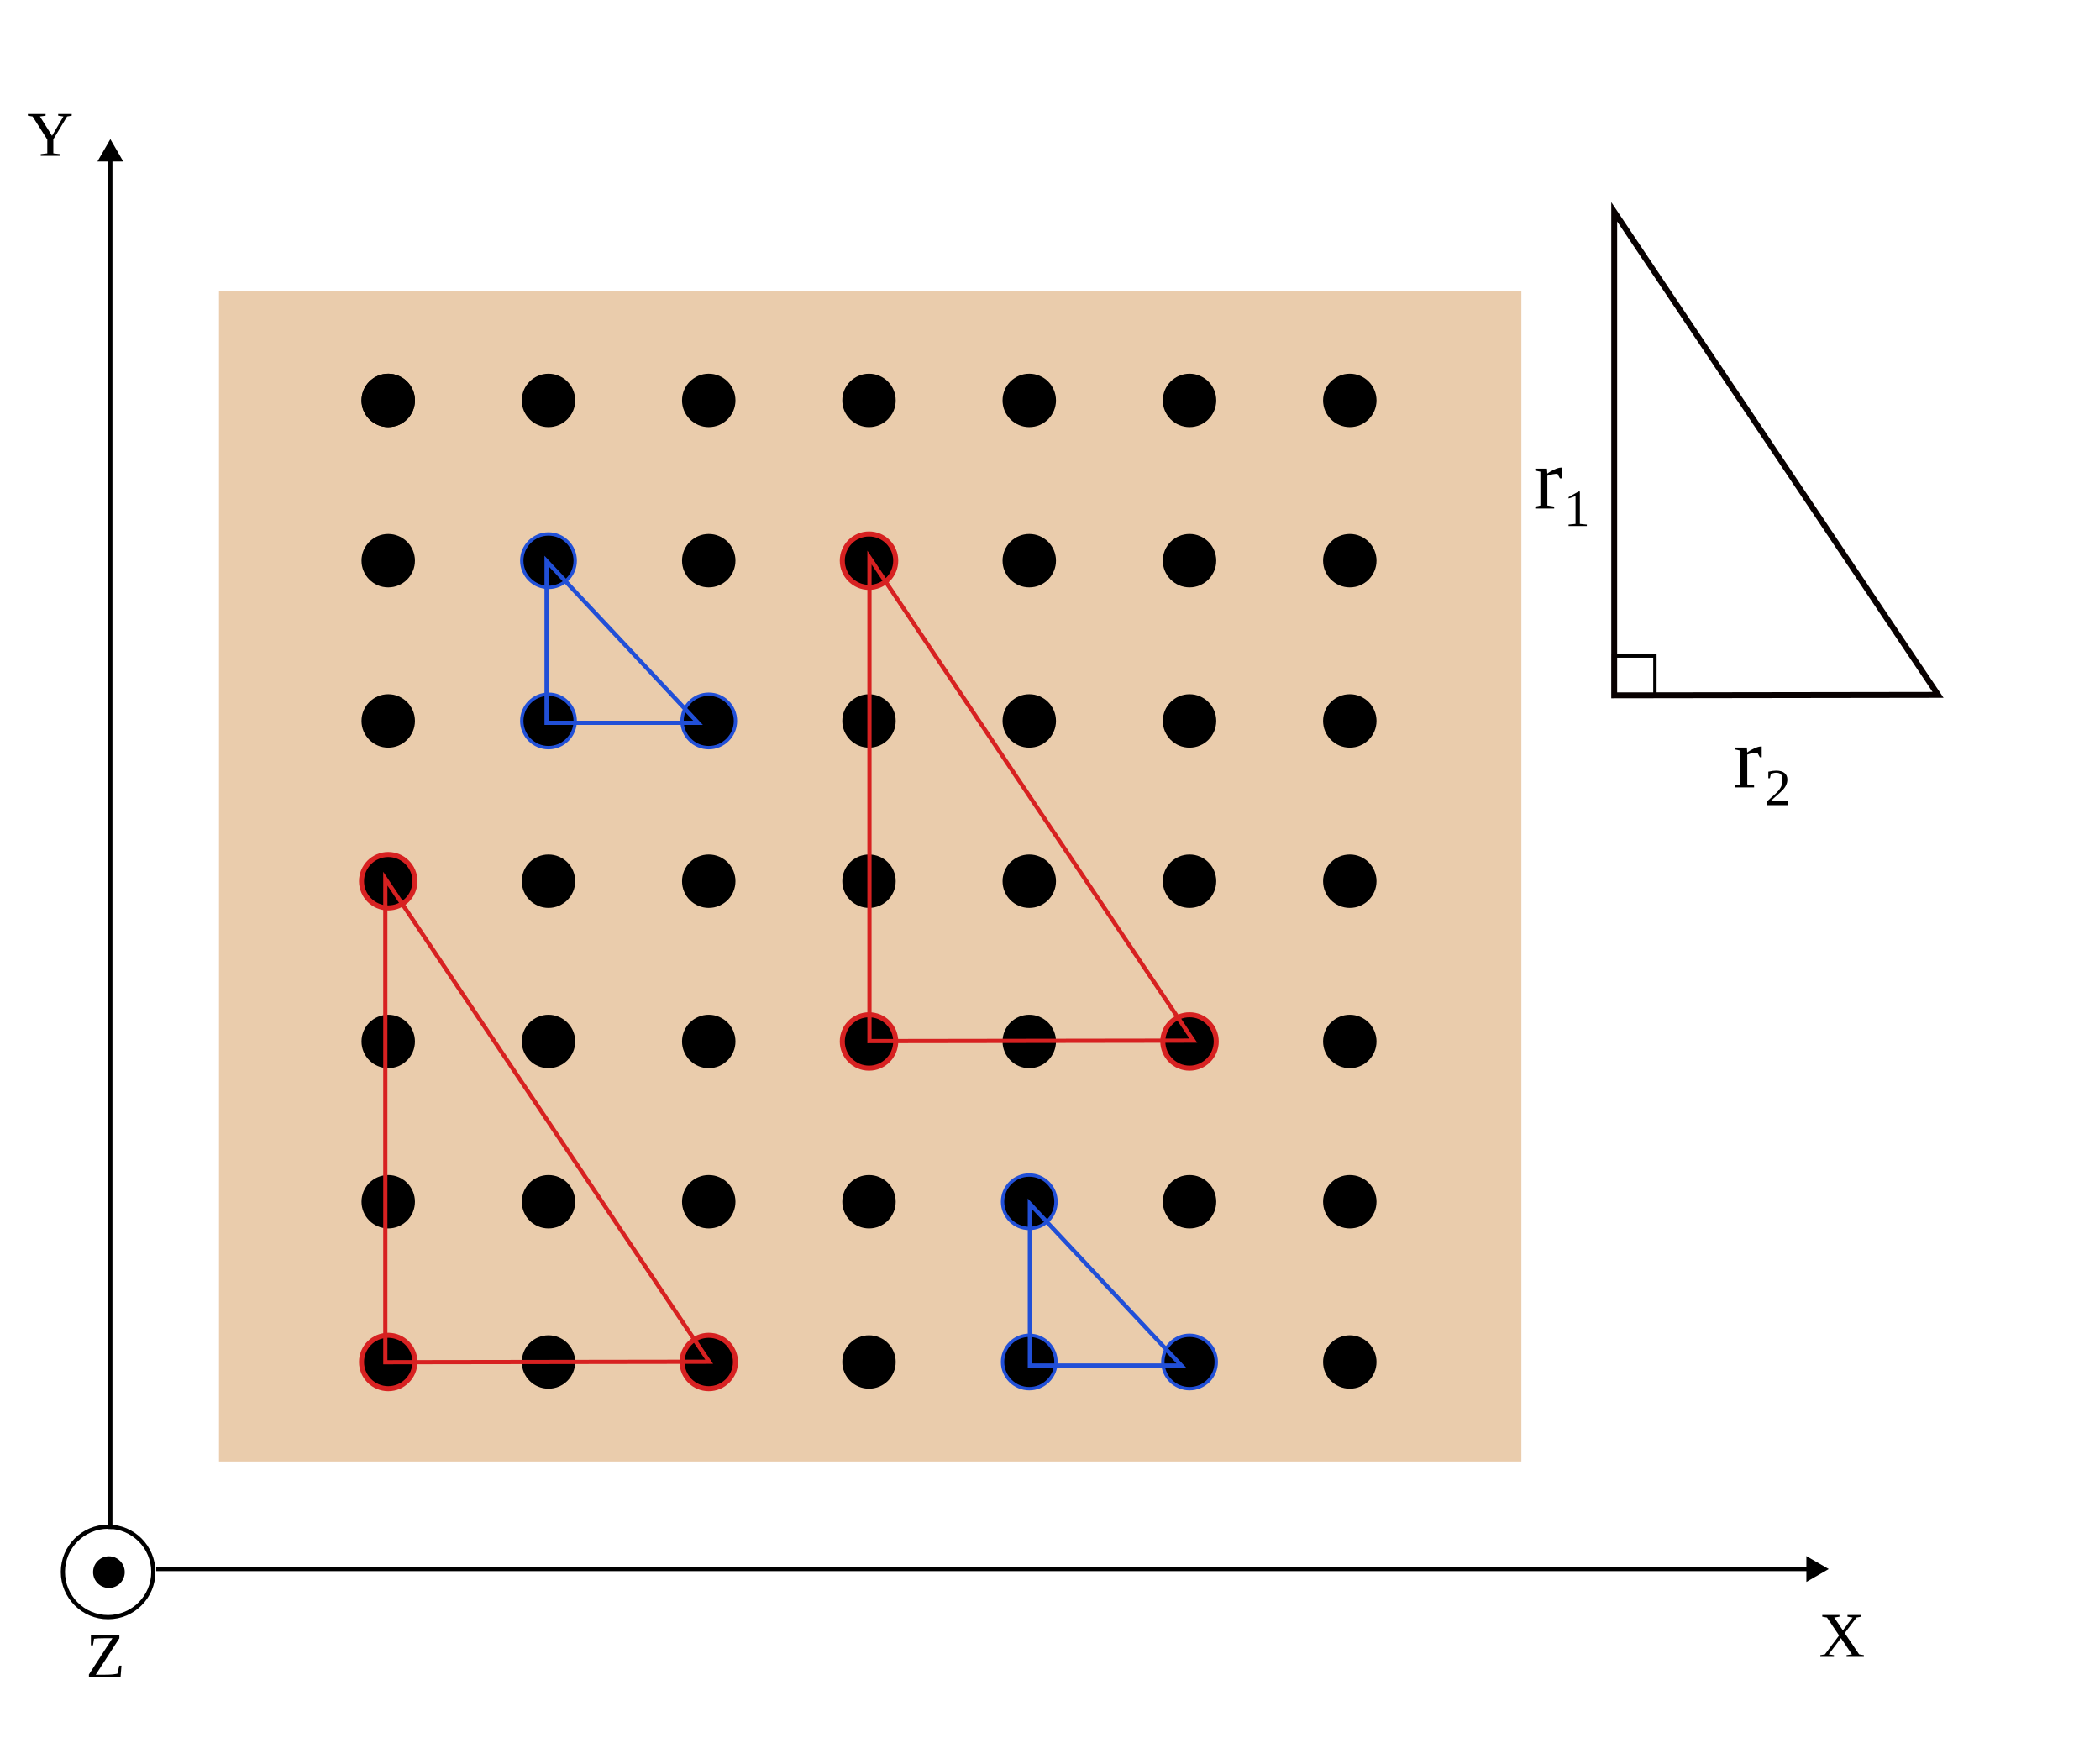
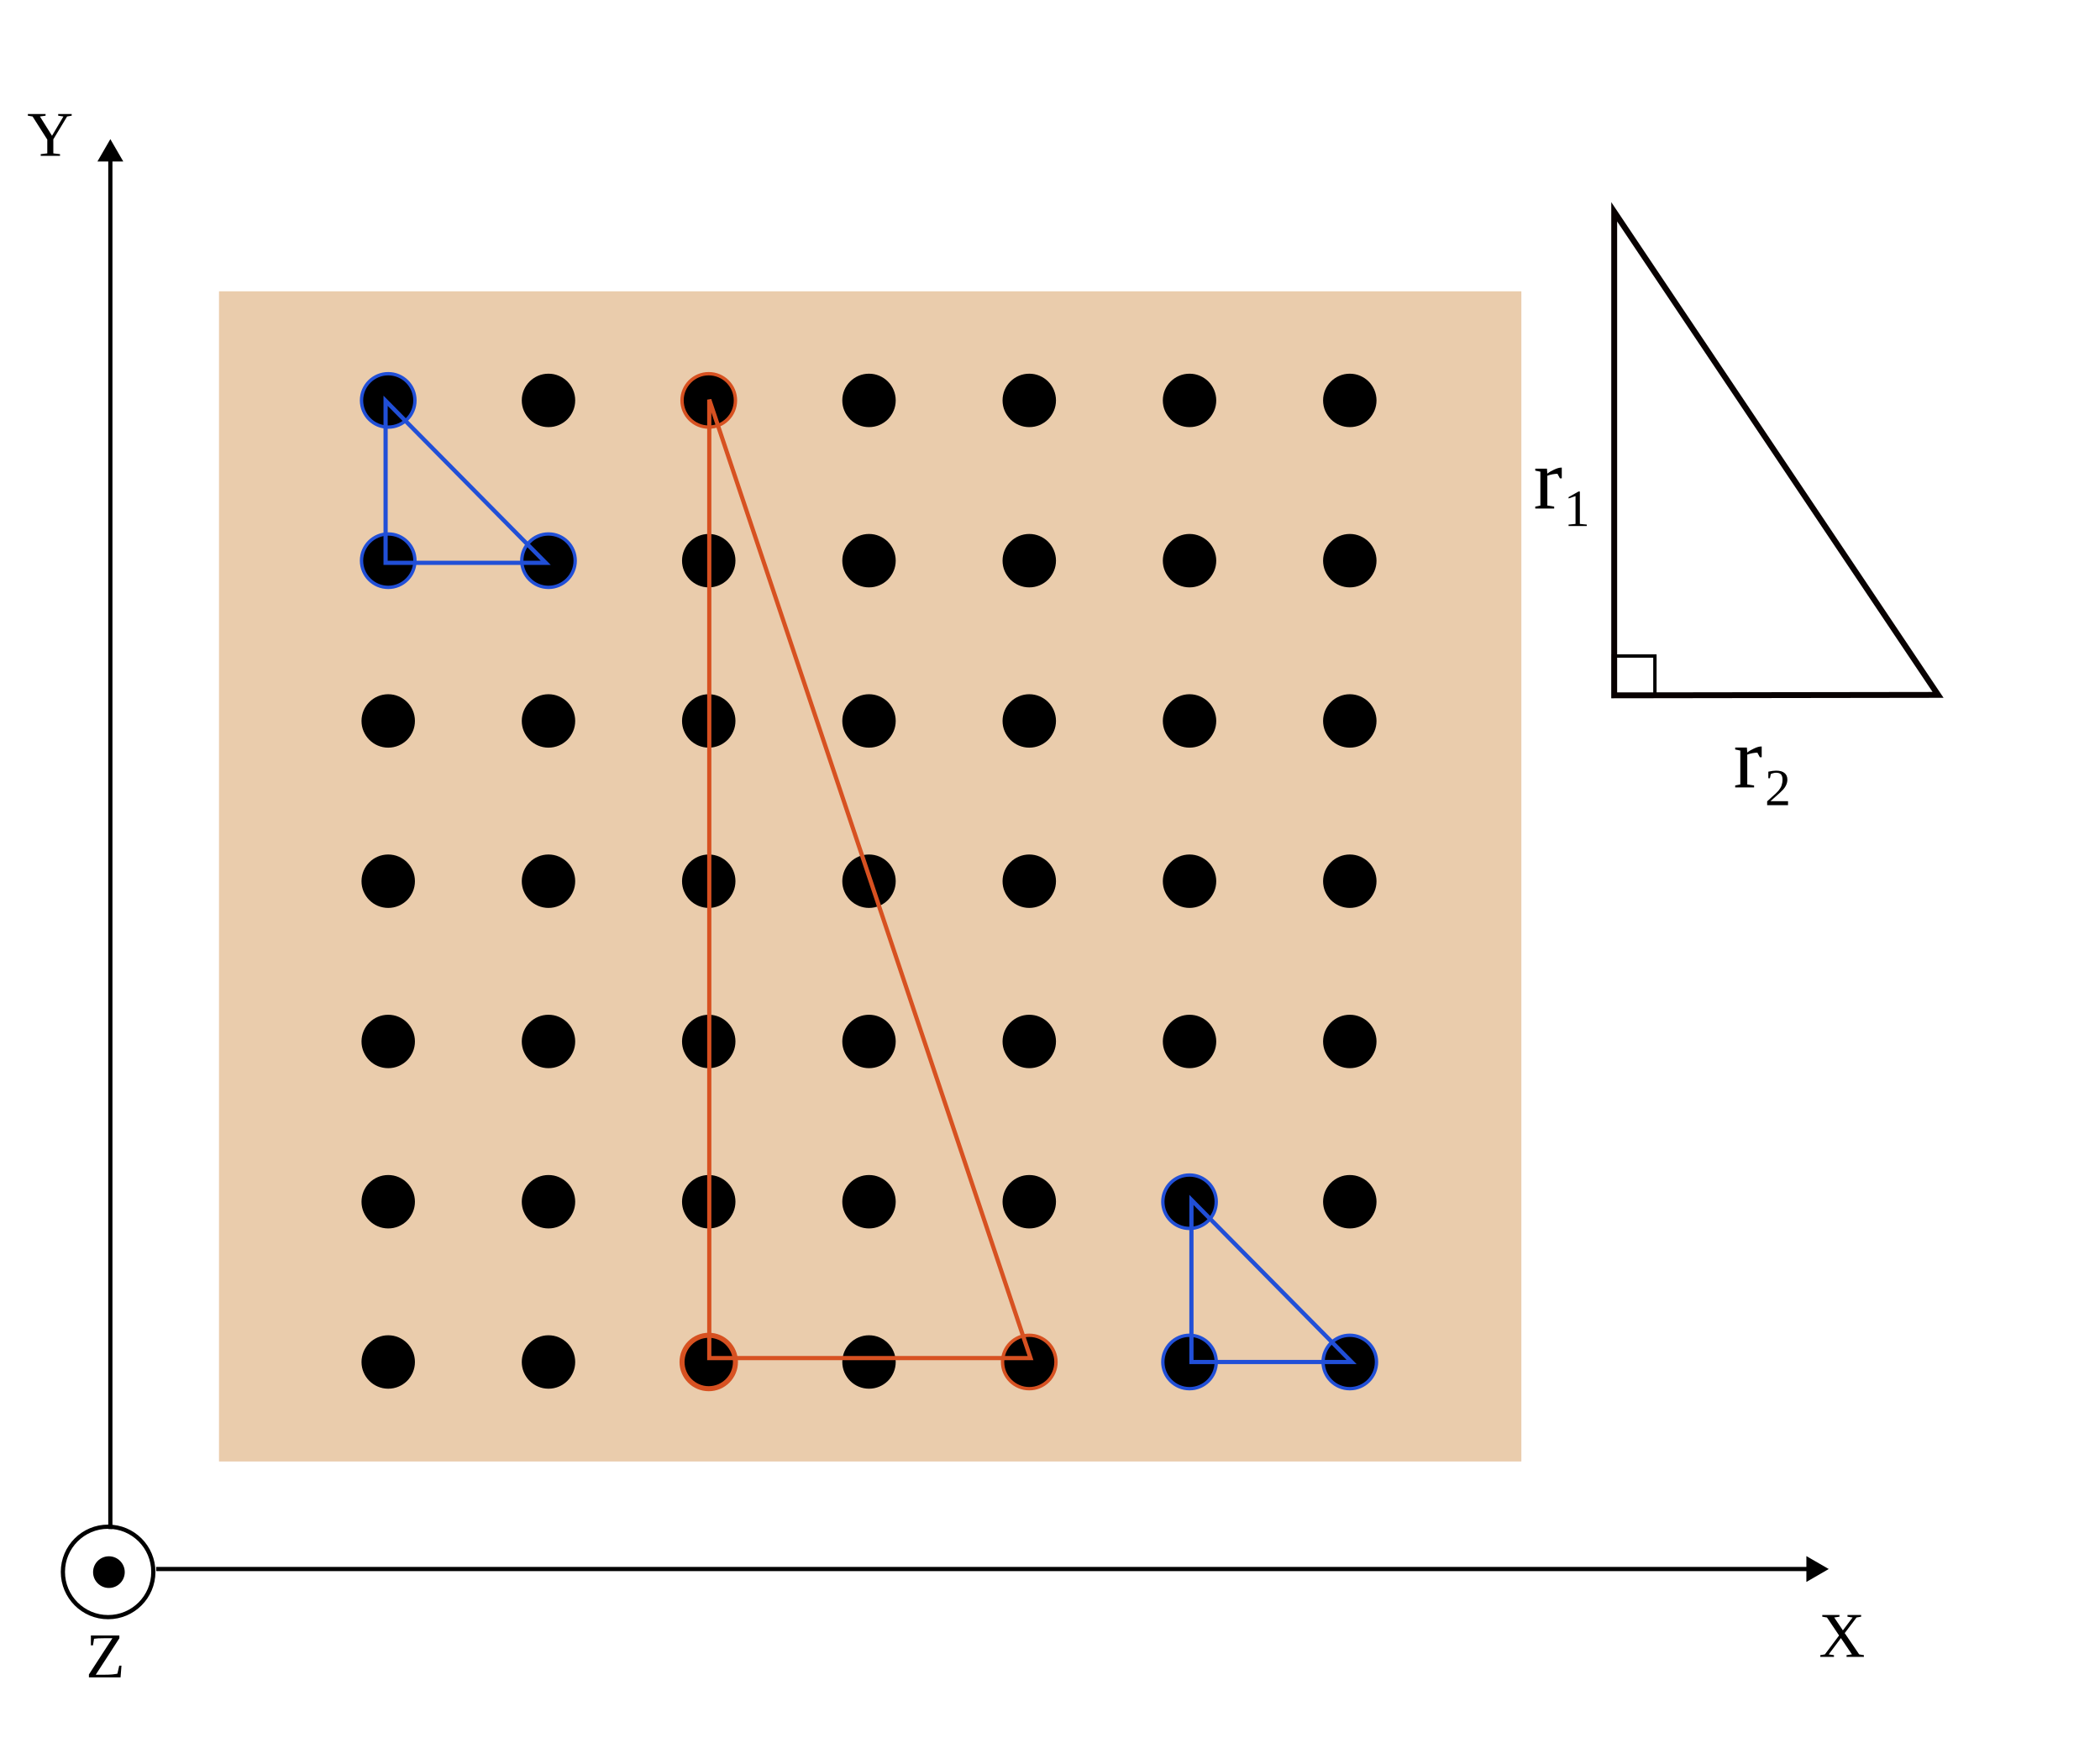
<svg xmlns="http://www.w3.org/2000/svg" width="250mm" height="210mm" viewBox="0 0 250 210" version="1.1" id="svg5">
  <defs id="defs2">
    <marker style="overflow:visible" id="marker3825" refX="0" refY="0" orient="auto-start-reverse" markerWidth="5.324" markerHeight="6.155" viewBox="0 0 5.324 6.155" preserveAspectRatio="xMidYMid">
      <path transform="scale(0.5)" style="fill:context-stroke;fill-rule:evenodd;stroke:context-stroke;stroke-width:1pt" d="M 5.77,0 -2.88,5 V -5 Z" id="path3823" />
    </marker>
    <marker style="overflow:visible" id="TriangleStart" refX="0" refY="0" orient="auto-start-reverse" markerWidth="5.324" markerHeight="6.155" viewBox="0 0 5.324 6.155" preserveAspectRatio="xMidYMid">
      <path transform="scale(0.5)" style="fill:context-stroke;fill-rule:evenodd;stroke:context-stroke;stroke-width:1pt" d="M 5.77,0 -2.88,5 V -5 Z" id="path135" />
    </marker>
  </defs>
  <g id="layer1">
    <rect style="fill:#eaccac;fill-opacity:1;fill-rule:evenodd;stroke:none;stroke-width:0.5;stroke-opacity:1;stroke-dasharray:none" id="rect234" width="155.042" height="139.305" x="26.071" y="34.68" />
    <circle style="fill:#000000;fill-opacity:1;fill-rule:evenodd;stroke:none;stroke-width:0.4;stroke-opacity:1" id="path2375" cx="46.217" cy="47.668" r="3.18" />
    <path style="fill:none;fill-opacity:1;fill-rule:evenodd;stroke:#000000;stroke-width:0.5;stroke-dasharray:none;stroke-opacity:1;marker-end:url(#TriangleStart)" d="M 13.137,182.03 V 18.339" id="path3782" />
    <circle style="fill:none;fill-opacity:1;fill-rule:evenodd;stroke:#000000;stroke-width:0.5;stroke-dasharray:none;stroke-opacity:1" id="path3819" cx="12.871" cy="187.133" r="5.383" />
    <path style="fill:none;fill-opacity:1;fill-rule:evenodd;stroke:#000000;stroke-width:0.5;stroke-dasharray:none;stroke-opacity:1;marker-end:url(#marker3825)" d="M 18.592,186.788 H 215.932" id="path3821" />
    <circle style="fill:#000000;fill-opacity:1;fill-rule:evenodd;stroke:#000000;stroke-width:0.5;stroke-dasharray:none;stroke-opacity:1" id="path3882" cx="12.966" cy="187.158" r="1.635" />
    <text xml:space="preserve" style="font-size:7.614px;fill:#000000;fill-opacity:1;fill-rule:evenodd;stroke:none;stroke-width:1.199;stroke-dasharray:none;stroke-opacity:1" x="10.225" y="199.685" id="text3956">
      <tspan id="tspan3954" style="fill:#000000;fill-opacity:1;stroke:none;stroke-width:1.199" x="10.225" y="199.685">Z</tspan>
    </text>
    <text xml:space="preserve" style="font-size:7.614px;fill:#000000;fill-opacity:1;fill-rule:evenodd;stroke:none;stroke-width:1.199;stroke-dasharray:none;stroke-opacity:1" x="216.53" y="197.247" id="text3956-1">
      <tspan id="tspan3954-0" style="fill:#000000;fill-opacity:1;stroke:none;stroke-width:1.199" x="216.53" y="197.247">X</tspan>
    </text>
    <text xml:space="preserve" style="font-size:7.614px;fill:#000000;fill-opacity:1;fill-rule:evenodd;stroke:none;stroke-width:1.199;stroke-dasharray:none;stroke-opacity:1" x="3.237" y="18.553" id="text3956-1-3">
      <tspan id="tspan3954-0-8" style="fill:#000000;fill-opacity:1;stroke:none;stroke-width:1.199" x="3.237" y="18.553">Y</tspan>
    </text>
-     <circle style="fill:#000000;fill-opacity:1;fill-rule:evenodd;stroke:none;stroke-width:0.4;stroke-opacity:1" id="use5729" cx="46.217" cy="47.668" r="3.18" />
-     <circle style="fill:#000000;fill-opacity:1;fill-rule:evenodd;stroke:none;stroke-width:0.4;stroke-opacity:1" id="use5731" cx="46.217" cy="66.747" r="3.18" />
+     <circle style="fill:#000000;fill-opacity:1;fill-rule:evenodd;stroke:#214fd7;stroke-width:0.4;stroke-opacity:1" id="use5729" cx="46.217" cy="47.668" r="3.18" />
+     <circle style="fill:#000000;fill-opacity:1;fill-rule:evenodd;stroke:#214fd7;stroke-width:0.4;stroke-opacity:1" id="use5731" cx="46.217" cy="66.747" r="3.18" />
    <circle style="fill:#000000;fill-opacity:1;fill-rule:evenodd;stroke:none;stroke-width:0.4;stroke-opacity:1" id="use5733" cx="46.217" cy="85.826" r="3.18" />
-     <circle style="fill:#000000;fill-opacity:1;fill-rule:evenodd;stroke:#d72121;stroke-width:0.6;stroke-dasharray:none;stroke-opacity:1" id="use5735" cx="46.217" cy="104.905" r="3.18" />
+     <circle style="fill:#000000;fill-opacity:1;fill-rule:evenodd;stroke:none;stroke-width:0.6;stroke-dasharray:none;stroke-opacity:1" id="use5735" cx="46.217" cy="104.905" r="3.18" />
    <circle style="fill:#000000;fill-opacity:1;fill-rule:evenodd;stroke:none;stroke-width:0.4;stroke-opacity:1" id="use5737" cx="46.217" cy="123.984" r="3.18" />
    <circle style="fill:#000000;fill-opacity:1;fill-rule:evenodd;stroke:none;stroke-width:0.4;stroke-opacity:1" id="use5739" cx="46.217" cy="143.063" r="3.18" />
-     <circle style="fill:#000000;fill-opacity:1;fill-rule:evenodd;stroke:#d72121;stroke-width:0.6;stroke-dasharray:none;stroke-opacity:1" id="use5741" cx="46.217" cy="162.141" r="3.18" />
+     <circle style="fill:#000000;fill-opacity:1;fill-rule:evenodd;stroke:none;stroke-width:0.6;stroke-dasharray:none;stroke-opacity:1" id="use5741" cx="46.217" cy="162.141" r="3.18" />
    <circle style="fill:#000000;fill-opacity:1;fill-rule:evenodd;stroke:none;stroke-width:0.4;stroke-opacity:1" id="use5743" cx="65.296" cy="47.668" r="3.18" />
-     <circle style="fill:#000000;fill-opacity:1;fill-rule:evenodd;stroke:#2150d7;stroke-width:0.4;stroke-opacity:1" id="use5745" cx="65.296" cy="66.747" r="3.18" />
-     <circle style="fill:#000000;fill-opacity:1;fill-rule:evenodd;stroke:#2150d7;stroke-width:0.4;stroke-opacity:1" id="use5747" cx="65.296" cy="85.826" r="3.18" />
+     <circle style="fill:#000000;fill-opacity:1;fill-rule:evenodd;stroke:#214fd7;stroke-width:0.4;stroke-opacity:1" id="use5745" cx="65.296" cy="66.747" r="3.18" />
+     <circle style="fill:#000000;fill-opacity:1;fill-rule:evenodd;stroke:none;stroke-width:0.4;stroke-opacity:1" id="use5747" cx="65.296" cy="85.826" r="3.18" />
    <circle style="fill:#000000;fill-opacity:1;fill-rule:evenodd;stroke:none;stroke-width:0.4;stroke-opacity:1" id="use5749" cx="65.296" cy="104.905" r="3.18" />
    <circle style="fill:#000000;fill-opacity:1;fill-rule:evenodd;stroke:none;stroke-width:0.4;stroke-opacity:1" id="use5751" cx="65.296" cy="123.984" r="3.18" />
    <circle style="fill:#000000;fill-opacity:1;fill-rule:evenodd;stroke:none;stroke-width:0.4;stroke-opacity:1" id="use5753" cx="65.296" cy="143.063" r="3.18" />
    <circle style="fill:#000000;fill-opacity:1;fill-rule:evenodd;stroke:none;stroke-width:0.4;stroke-opacity:1" id="use5755" cx="65.296" cy="162.141" r="3.18" />
-     <circle style="fill:#000000;fill-opacity:1;fill-rule:evenodd;stroke:none;stroke-width:0.4;stroke-opacity:1" id="use5757" cx="84.374" cy="47.668" r="3.18" />
+     <circle style="fill:#000000;fill-opacity:1;fill-rule:evenodd;stroke:#d75121;stroke-width:0.4;stroke-opacity:1" id="use5757" cx="84.374" cy="47.668" r="3.18" />
    <circle style="fill:#000000;fill-opacity:1;fill-rule:evenodd;stroke:none;stroke-width:0.4;stroke-opacity:1" id="use5759" cx="84.374" cy="66.747" r="3.18" />
-     <circle style="fill:#000000;fill-opacity:1;fill-rule:evenodd;stroke:#214fd7;stroke-width:0.4;stroke-opacity:1" id="use5761" cx="84.374" cy="85.826" r="3.18" />
+     <circle style="fill:#000000;fill-opacity:1;fill-rule:evenodd;stroke:none;stroke-width:0.4;stroke-opacity:1" id="use5761" cx="84.374" cy="85.826" r="3.18" />
    <circle style="fill:#000000;fill-opacity:1;fill-rule:evenodd;stroke:none;stroke-width:0.4;stroke-opacity:1" id="use5763" cx="84.374" cy="104.905" r="3.18" />
    <circle style="fill:#000000;fill-opacity:1;fill-rule:evenodd;stroke:none;stroke-width:0.4;stroke-opacity:1" id="use5765" cx="84.374" cy="123.984" r="3.18" />
    <circle style="fill:#000000;fill-opacity:1;fill-rule:evenodd;stroke:none;stroke-width:0.4;stroke-opacity:1" id="use5767" cx="84.374" cy="143.063" r="3.18" />
-     <circle style="fill:#000000;fill-opacity:1;fill-rule:evenodd;stroke:#d72121;stroke-width:0.6;stroke-dasharray:none;stroke-opacity:1" id="use5769" cx="84.374" cy="162.141" r="3.18" />
+     <circle style="fill:#000000;fill-opacity:1;fill-rule:evenodd;stroke:#d75121;stroke-width:0.6;stroke-dasharray:none;stroke-opacity:1" id="use5769" cx="84.374" cy="162.141" r="3.18" />
    <circle style="fill:#000000;fill-opacity:1;fill-rule:evenodd;stroke:none;stroke-width:0.4;stroke-opacity:1" id="use5771" cx="103.453" cy="47.668" r="3.18" />
-     <circle style="fill:#000000;fill-opacity:1;fill-rule:evenodd;stroke:#d72121;stroke-width:0.6;stroke-dasharray:none;stroke-opacity:1" id="use5773" cx="103.453" cy="66.747" r="3.18" />
+     <circle style="fill:#000000;fill-opacity:1;fill-rule:evenodd;stroke:none;stroke-width:0.6;stroke-dasharray:none;stroke-opacity:1" id="use5773" cx="103.453" cy="66.747" r="3.18" />
    <circle style="fill:#000000;fill-opacity:1;fill-rule:evenodd;stroke:none;stroke-width:0.4;stroke-opacity:1" id="use5775" cx="103.453" cy="85.826" r="3.18" />
    <circle style="fill:#000000;fill-opacity:1;fill-rule:evenodd;stroke:none;stroke-width:0.4;stroke-opacity:1" id="use5777" cx="103.453" cy="104.905" r="3.18" />
-     <circle style="fill:#000000;fill-opacity:1;fill-rule:evenodd;stroke:#d72121;stroke-width:0.6;stroke-dasharray:none;stroke-opacity:1" id="use5779" cx="103.453" cy="123.984" r="3.18" />
+     <circle style="fill:#000000;fill-opacity:1;fill-rule:evenodd;stroke:none;stroke-width:0.6;stroke-dasharray:none;stroke-opacity:1" id="use5779" cx="103.453" cy="123.984" r="3.18" />
    <circle style="fill:#000000;fill-opacity:1;fill-rule:evenodd;stroke:none;stroke-width:0.4;stroke-opacity:1" id="use5781" cx="103.453" cy="143.063" r="3.18" />
    <circle style="fill:#000000;fill-opacity:1;fill-rule:evenodd;stroke:none;stroke-width:0.4;stroke-opacity:1" id="use5783" cx="103.453" cy="162.141" r="3.18" />
    <circle style="fill:#000000;fill-opacity:1;fill-rule:evenodd;stroke:none;stroke-width:0.4;stroke-opacity:1" id="use5785" cx="122.532" cy="47.668" r="3.18" />
    <circle style="fill:#000000;fill-opacity:1;fill-rule:evenodd;stroke:none;stroke-width:0.4;stroke-opacity:1" id="use5787" cx="122.532" cy="66.747" r="3.18" />
    <circle style="fill:#000000;fill-opacity:1;fill-rule:evenodd;stroke:none;stroke-width:0.4;stroke-opacity:1" id="use5789" cx="122.532" cy="85.826" r="3.18" />
    <circle style="fill:#000000;fill-opacity:1;fill-rule:evenodd;stroke:none;stroke-width:0.4;stroke-opacity:1" id="use5791" cx="122.532" cy="104.905" r="3.18" />
    <circle style="fill:#000000;fill-opacity:1;fill-rule:evenodd;stroke:none;stroke-width:0.4;stroke-opacity:1" id="use5793" cx="122.532" cy="123.984" r="3.18" />
-     <circle style="fill:#000000;fill-opacity:1;fill-rule:evenodd;stroke:#214fd7;stroke-width:0.4;stroke-opacity:1" id="use5795" cx="122.532" cy="143.063" r="3.18" />
-     <circle style="fill:#000000;fill-opacity:1;fill-rule:evenodd;stroke:#214fd7;stroke-width:0.4;stroke-opacity:1" id="use5797" cx="122.532" cy="162.141" r="3.18" />
+     <circle style="fill:#000000;fill-opacity:1;fill-rule:evenodd;stroke:none;stroke-width:0.4;stroke-opacity:1" id="use5795" cx="122.532" cy="143.063" r="3.18" />
+     <circle style="fill:#000000;fill-opacity:1;fill-rule:evenodd;stroke:#d75121;stroke-width:0.4;stroke-opacity:1" id="use5797" cx="122.532" cy="162.141" r="3.18" />
    <circle style="fill:#000000;fill-opacity:1;fill-rule:evenodd;stroke:none;stroke-width:0.4;stroke-opacity:1" id="use5799" cx="141.611" cy="47.668" r="3.18" />
    <circle style="fill:#000000;fill-opacity:1;fill-rule:evenodd;stroke:none;stroke-width:0.4;stroke-opacity:1" id="use5801" cx="141.611" cy="66.747" r="3.18" />
    <circle style="fill:#000000;fill-opacity:1;fill-rule:evenodd;stroke:none;stroke-width:0.4;stroke-opacity:1" id="use5803" cx="141.611" cy="85.826" r="3.18" />
    <circle style="fill:#000000;fill-opacity:1;fill-rule:evenodd;stroke:none;stroke-width:0.4;stroke-opacity:1" id="use5805" cx="141.611" cy="104.905" r="3.18" />
-     <circle style="fill:#000000;fill-opacity:1;fill-rule:evenodd;stroke:#d72121;stroke-width:0.6;stroke-dasharray:none;stroke-opacity:1" id="use5807" cx="141.611" cy="123.984" r="3.18" />
-     <circle style="fill:#000000;fill-opacity:1;fill-rule:evenodd;stroke:none;stroke-width:0.4;stroke-opacity:1" id="use5809" cx="141.611" cy="143.063" r="3.18" />
+     <circle style="fill:#000000;fill-opacity:1;fill-rule:evenodd;stroke:none;stroke-width:0.6;stroke-dasharray:none;stroke-opacity:1" id="use5807" cx="141.611" cy="123.984" r="3.18" />
+     <circle style="fill:#000000;fill-opacity:1;fill-rule:evenodd;stroke:#214fd7;stroke-width:0.4;stroke-opacity:1" id="use5809" cx="141.611" cy="143.063" r="3.18" />
    <circle style="fill:#000000;fill-opacity:1;fill-rule:evenodd;stroke:#214fd7;stroke-width:0.4;stroke-opacity:1" id="use5811" cx="141.611" cy="162.141" r="3.18" />
    <circle style="fill:#000000;fill-opacity:1;fill-rule:evenodd;stroke:none;stroke-width:0.4;stroke-opacity:1" id="use5813" cx="160.69" cy="47.668" r="3.18" />
    <circle style="fill:#000000;fill-opacity:1;fill-rule:evenodd;stroke:none;stroke-width:0.4;stroke-opacity:1" id="use5815" cx="160.69" cy="66.747" r="3.18" />
    <circle style="fill:#000000;fill-opacity:1;fill-rule:evenodd;stroke:none;stroke-width:0.4;stroke-opacity:1" id="use5817" cx="160.69" cy="85.826" r="3.18" />
    <circle style="fill:#000000;fill-opacity:1;fill-rule:evenodd;stroke:none;stroke-width:0.4;stroke-opacity:1" id="use5819" cx="160.69" cy="104.905" r="3.18" />
    <circle style="fill:#000000;fill-opacity:1;fill-rule:evenodd;stroke:none;stroke-width:0.4;stroke-opacity:1" id="use5821" cx="160.69" cy="123.984" r="3.18" />
    <circle style="fill:#000000;fill-opacity:1;fill-rule:evenodd;stroke:none;stroke-width:0.4;stroke-opacity:1" id="use5823" cx="160.69" cy="143.063" r="3.18" />
-     <circle style="fill:#000000;fill-opacity:1;fill-rule:evenodd;stroke:none;stroke-width:0.4;stroke-opacity:1" id="use5825" cx="160.69" cy="162.141" r="3.18" />
-     <path style="fill:none;fill-opacity:1;fill-rule:evenodd;stroke:#d72121;stroke-width:0.5;stroke-dasharray:none;stroke-opacity:1" d="m 45.871,162.168 v -57.566 l 38.557,57.511 z" id="path11783" />
-     <path style="fill:none;fill-opacity:1;fill-rule:evenodd;stroke:#d72121;stroke-width:0.5;stroke-dasharray:none;stroke-opacity:1" d="M 103.508,123.94 V 66.374 l 38.557,57.511 z" id="path11783-4" />
+     <circle style="fill:#000000;fill-opacity:1;fill-rule:evenodd;stroke:#214fd7;stroke-width:0.4;stroke-opacity:1" id="use5825" cx="160.69" cy="162.141" r="3.18" />
    <rect style="fill:none;fill-opacity:1;fill-rule:evenodd;stroke:#000000;stroke-width:0.4;stroke-dasharray:none;stroke-opacity:1" id="rect12075" width="4.935" height="4.755" x="192.078" y="78.097" />
    <path style="fill:none;fill-opacity:1;fill-rule:evenodd;stroke:#080101;stroke-width:0.7;stroke-dasharray:none;stroke-opacity:1" d="M 192.167,82.78 V 25.214 l 38.557,57.511 z" id="path11783-6" />
    <text xml:space="preserve" style="font-size:10.351px;fill:#000000;fill-opacity:1;fill-rule:evenodd;stroke:none;stroke-width:1.63;stroke-dasharray:none;stroke-opacity:1" x="206.367" y="93.744" id="text3956-1-3-2">
      <tspan id="tspan3954-0-8-3" style="fill:#000000;fill-opacity:1;stroke:none;stroke-width:1.63" x="206.367" y="93.744">r₂</tspan>
    </text>
    <text xml:space="preserve" style="font-size:10.351px;fill:#000000;fill-opacity:1;fill-rule:evenodd;stroke:none;stroke-width:1.63;stroke-dasharray:none;stroke-opacity:1" x="182.565" y="60.544" id="text3956-1-3-2-1">
      <tspan id="tspan3954-0-8-3-0" style="fill:#000000;fill-opacity:1;stroke:none;stroke-width:1.63" x="182.565" y="60.544">r₁</tspan>
    </text>
-     <path style="fill:none;fill-rule:evenodd;stroke:#214fd7;stroke-width:0.5;stroke-opacity:1" d="M 65.067,66.794 V 86.049 H 83.102 Z" id="path1" />
-     <path style="fill:none;fill-rule:evenodd;stroke:#214fd7;stroke-width:0.5;stroke-opacity:1" d="m 122.602,143.308 v 19.255 h 18.035 z" id="path1-1" />
+     <path style="fill:none;fill-rule:evenodd;stroke:#214fd7;stroke-width:0.5;stroke-opacity:1" d="M 45.904,47.711 V 67.006 h 19.066 z" id="path1" />
+     <path style="fill:none;fill-rule:evenodd;stroke:#214fd7;stroke-width:0.5;stroke-opacity:1" d="m 141.837,142.847 v 19.295 h 19.066 z" id="path1-1" />
+     <path style="fill:none;fill-rule:evenodd;stroke:#d75121;stroke-width:0.5;stroke-opacity:1" d="M 84.437,47.576 V 161.675 h 38.241 z" id="path2" />
  </g>
</svg>
